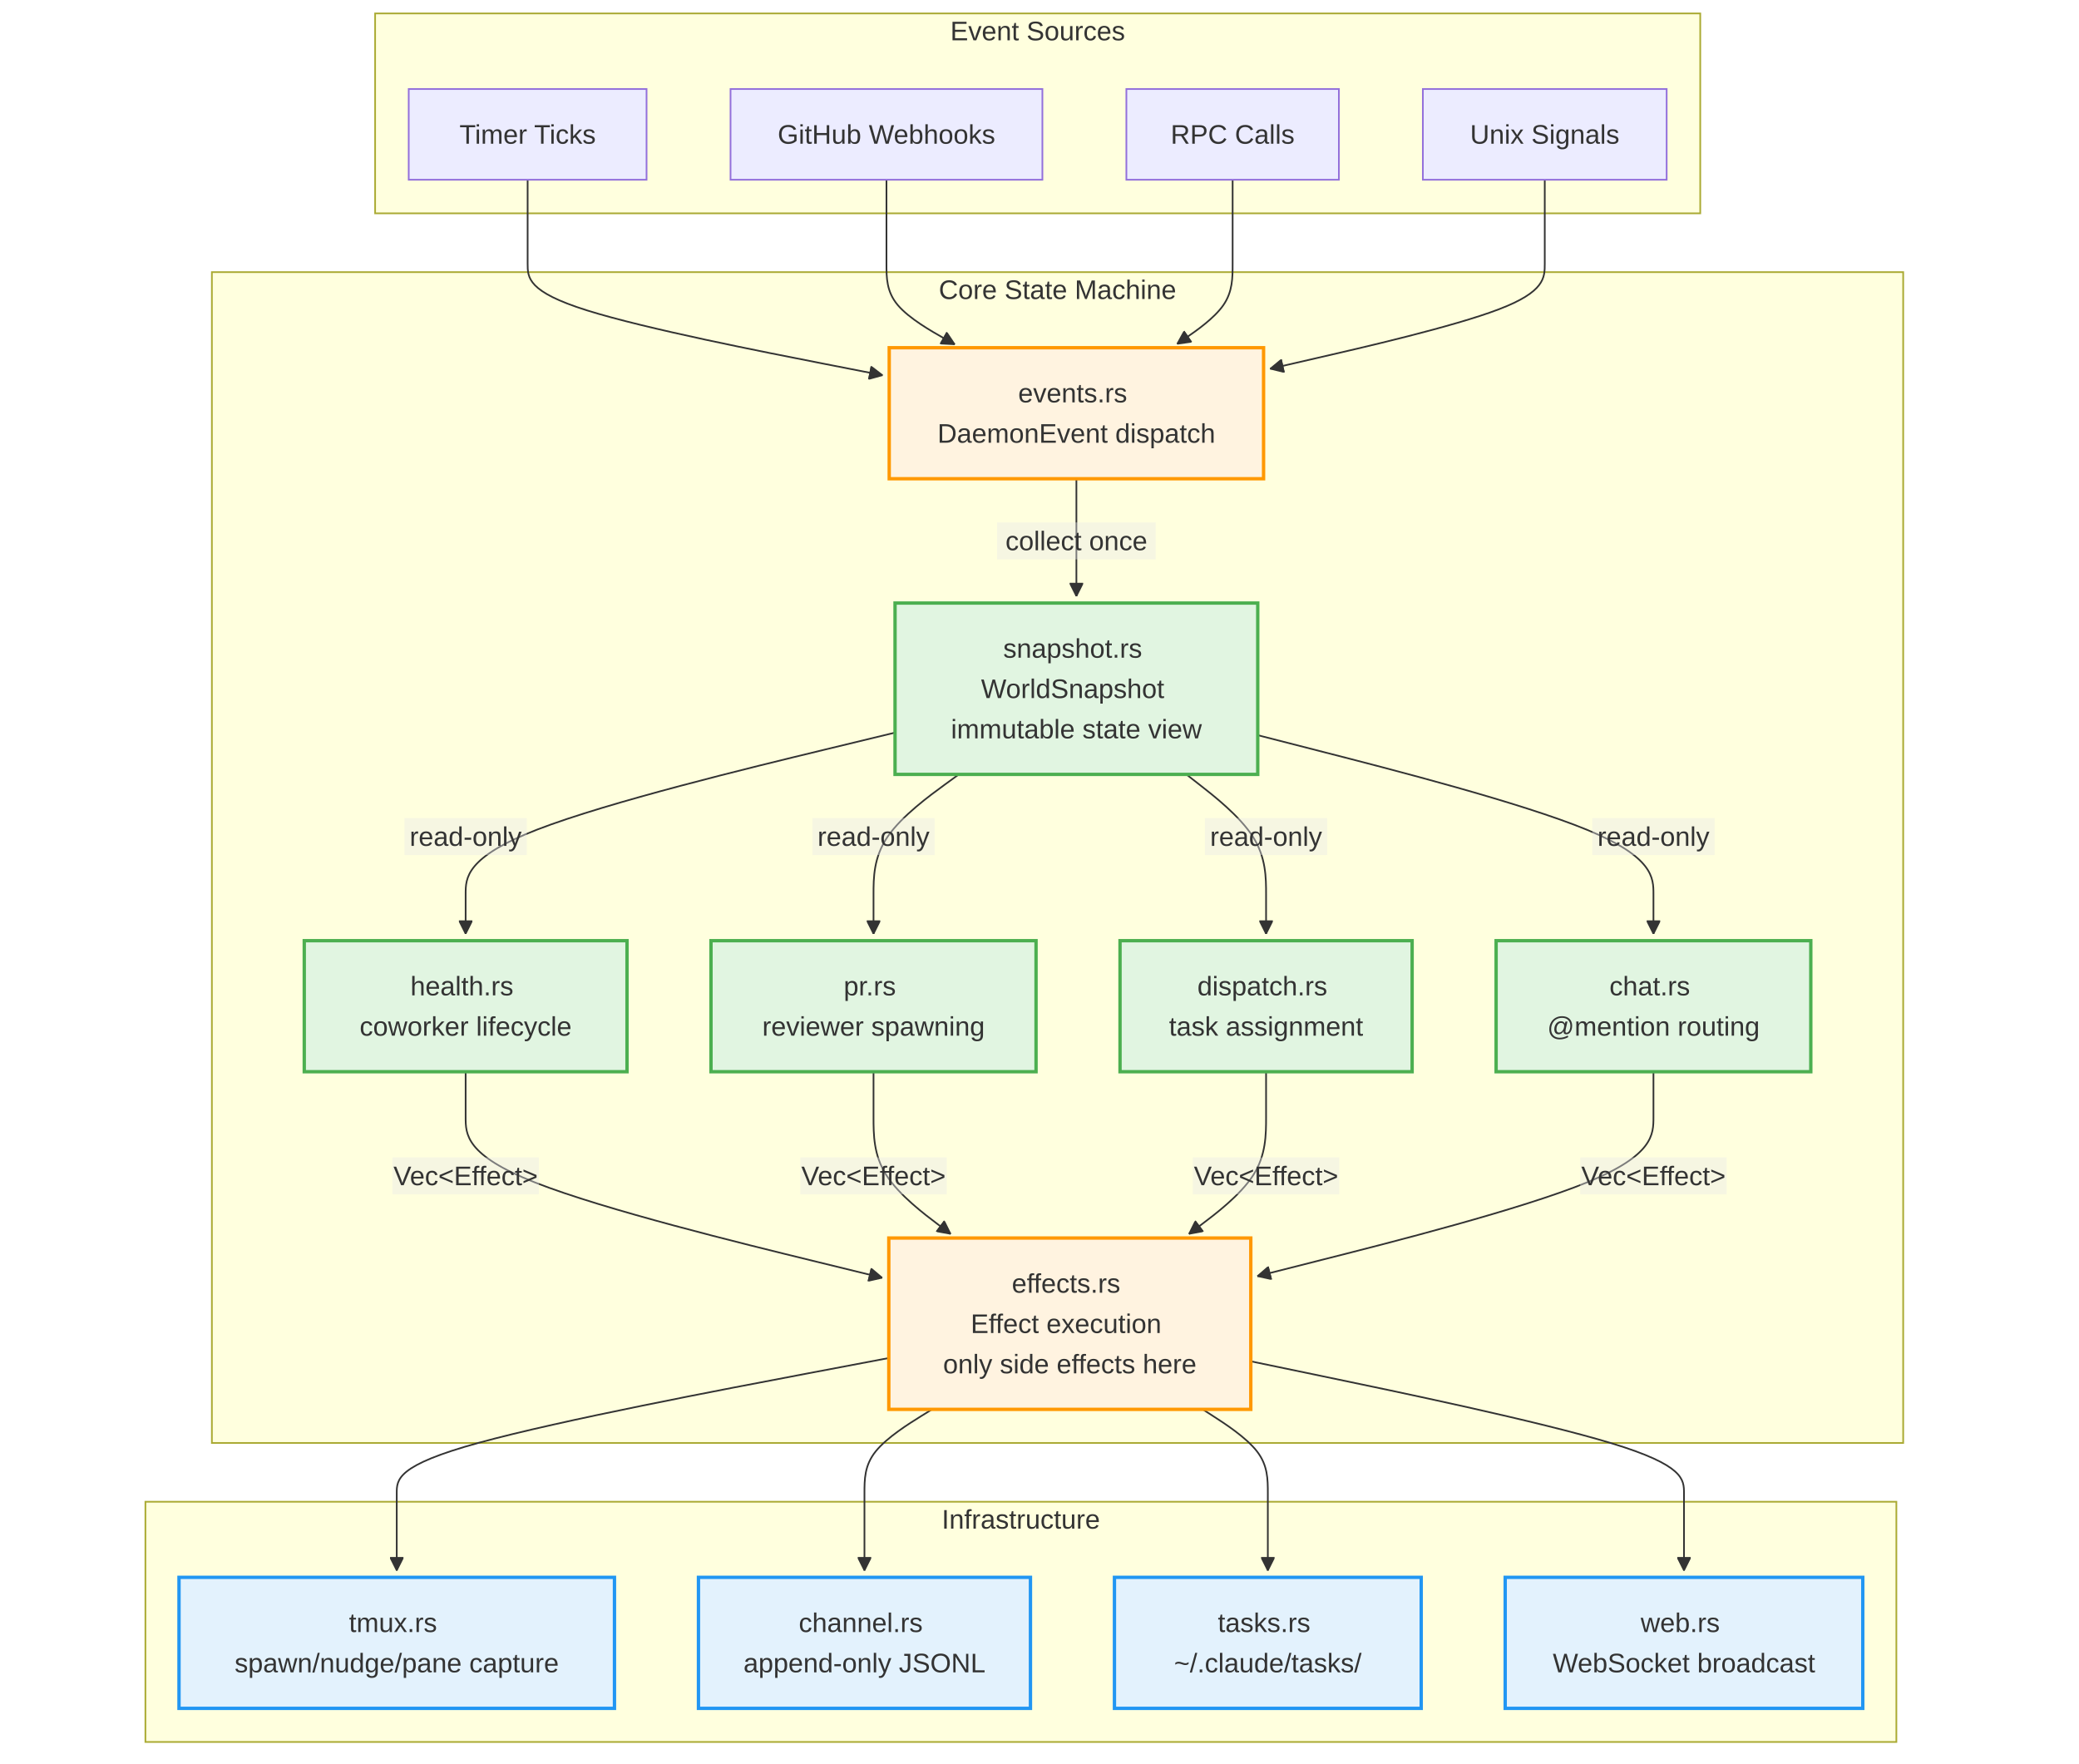
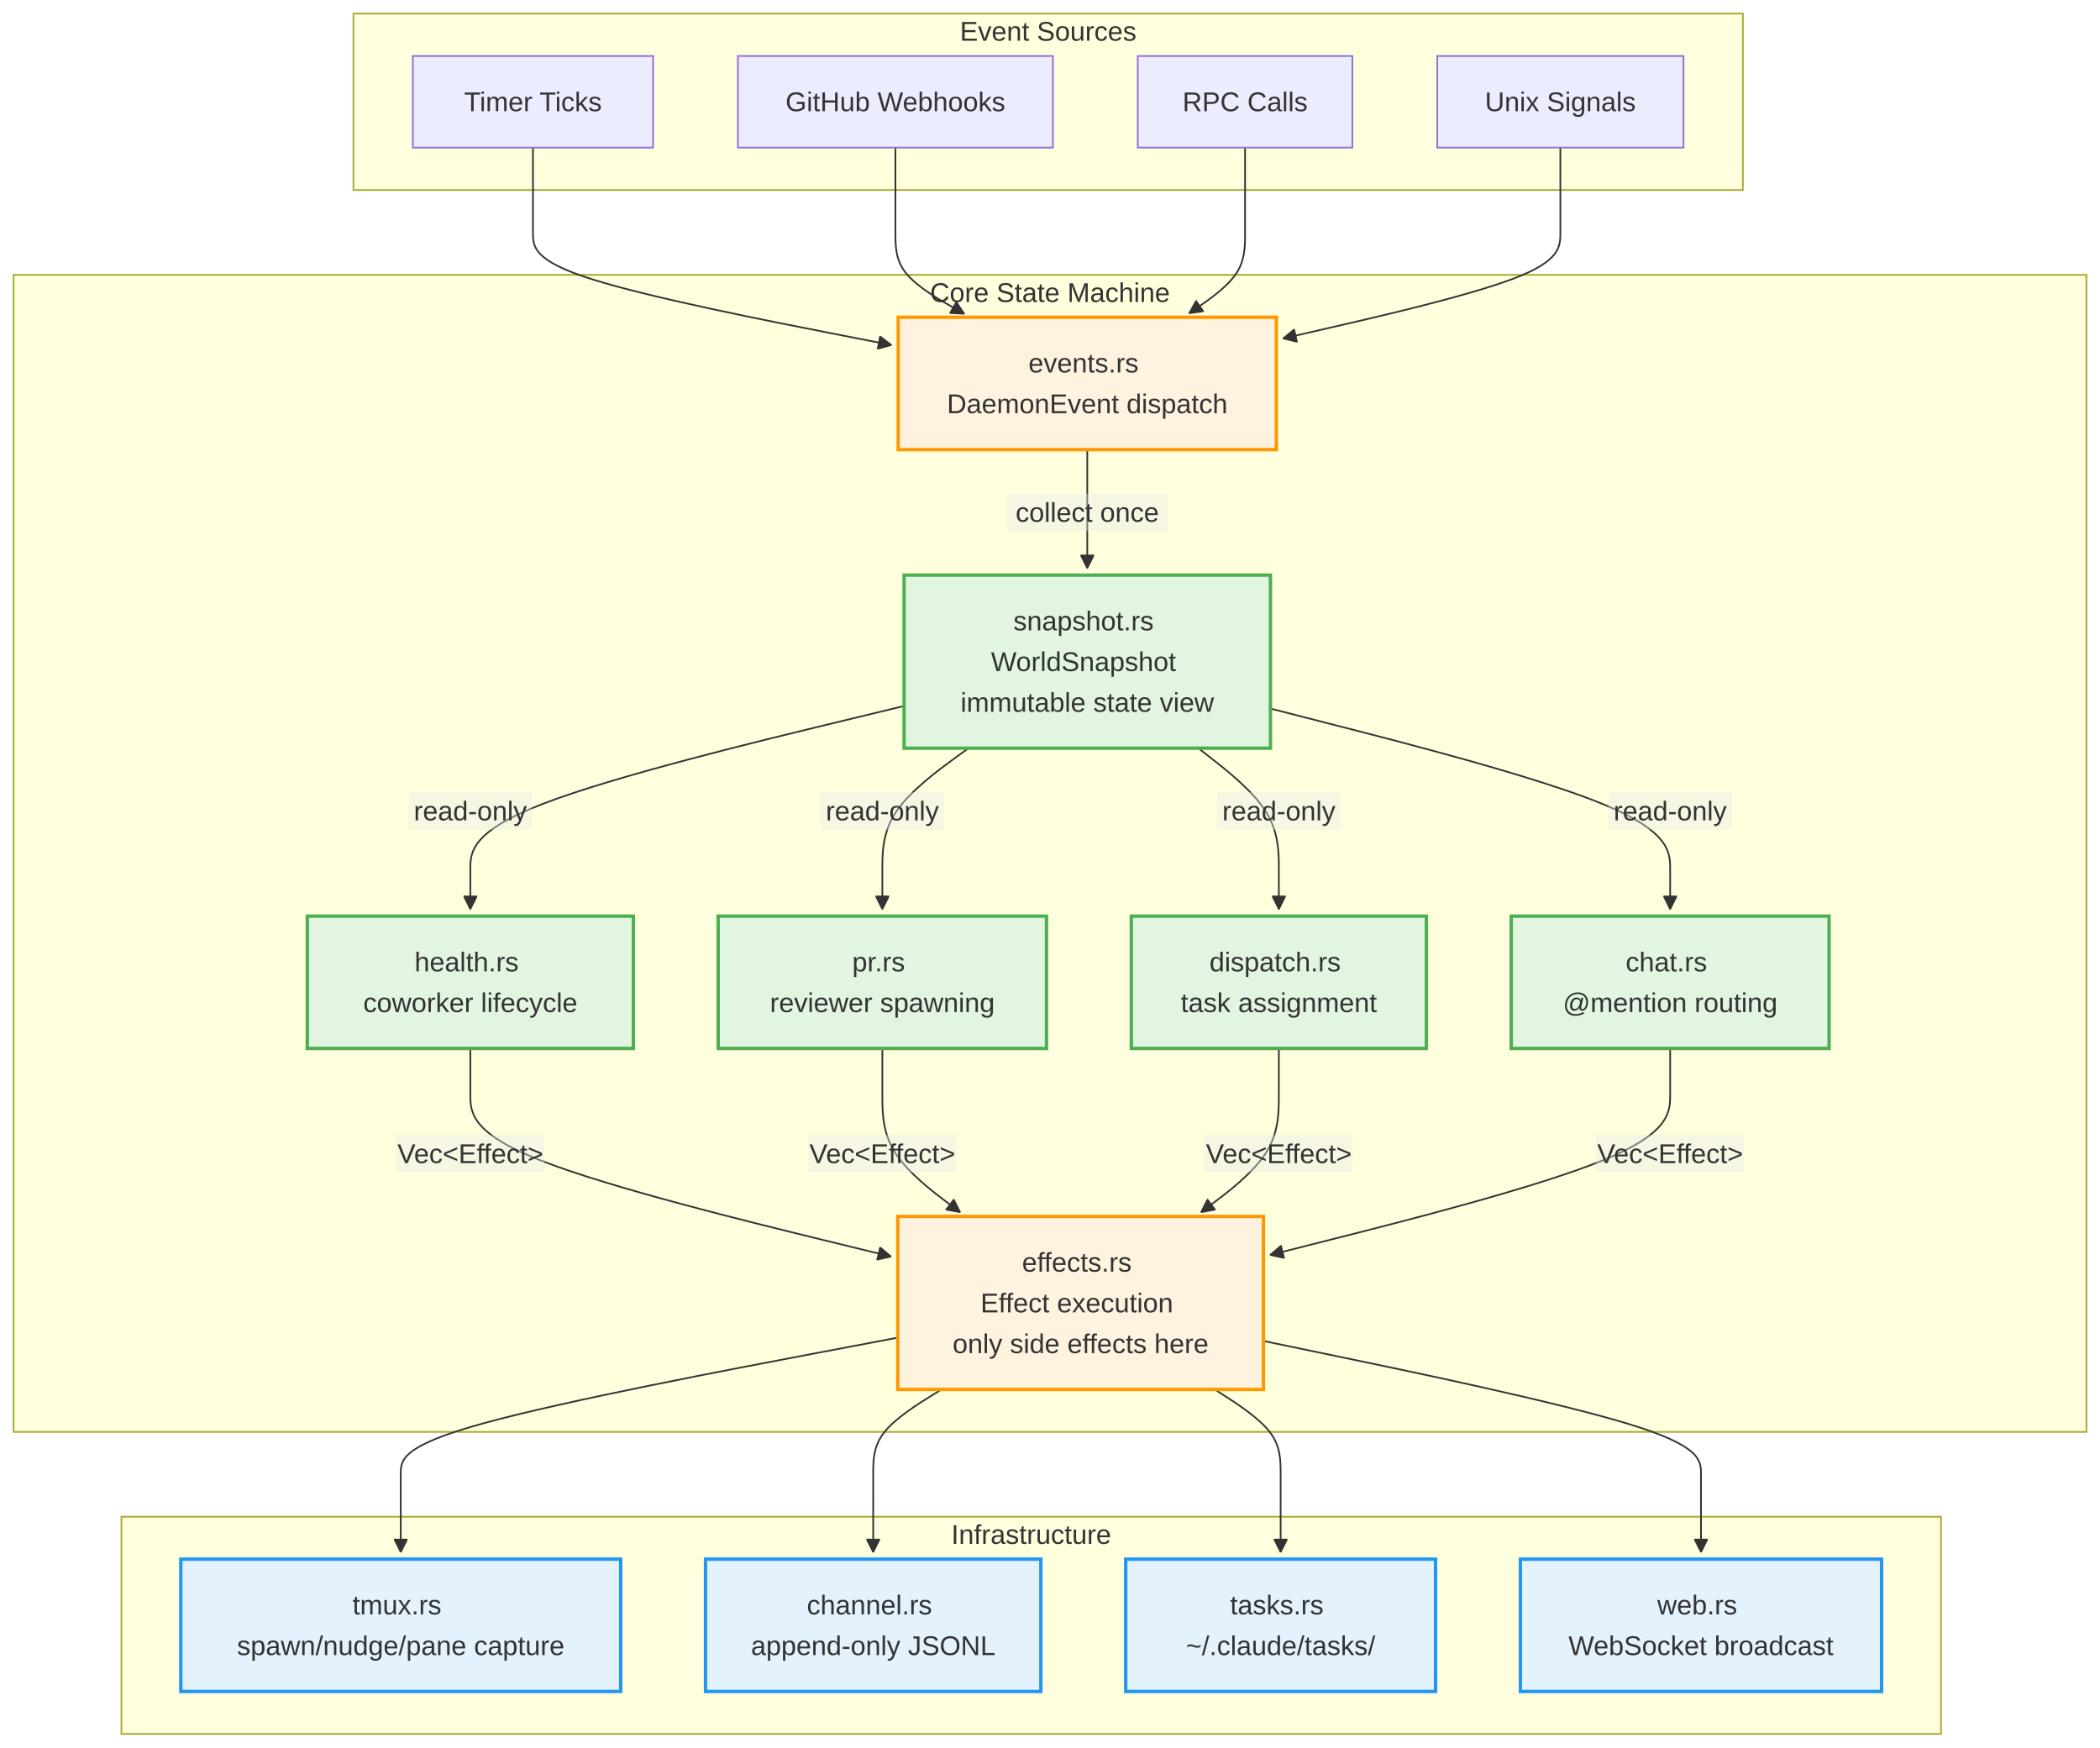
- <svg xmlns="http://www.w3.org/2000/svg" width="1237.766" height="1050" viewBox="-8 -28 1237.766 1050" class="mermaid">
+ <svg xmlns="http://www.w3.org/2000/svg" width="1237.766" height="1030" viewBox="-8 -8 1237.766 1030" class="mermaid">
  <style>
.mermaid{font-family:trebuchet ms, verdana, arial, sans-serif;font-size:16px;fill:#333333;}
.error-icon{fill:#552222;}
.error-text{fill:#552222;stroke:#552222;}
.edge-thickness-normal{stroke-width:1px;}
.edge-thickness-thick{stroke-width:3.5px;}
.edge-pattern-solid{stroke-dasharray:0;}
.edge-thickness-invisible{stroke-width:0;fill:none;}
.edge-pattern-dashed{stroke-dasharray:3;}
.edge-pattern-dotted{stroke-dasharray:2;}
.marker{fill:#333333;stroke:#333333;}
.marker.cross{stroke:#333333;}
svg{font-family:trebuchet ms, verdana, arial, sans-serif;font-size:16px;}
p{margin:0;}
.label{font-family:trebuchet ms, verdana, arial, sans-serif;color:#333333;}
.cluster-label text{fill:#333333;}
.cluster-label span{color:#333333;}
.cluster-label span p{background-color:transparent;}
.label text,span{fill:#333333;color:#333333;}
.node rect,.node circle,.node ellipse,.node polygon,.node path{fill:#ECECFF;stroke:#9370DB;stroke-width:1px;}
.rough-node .label text,.node .label text,.image-shape .label,.icon-shape .label{text-anchor:middle;}
.node .katex path{fill:#000;stroke:#000;stroke-width:1px;}
.rough-node .label,.node .label,.image-shape .label,.icon-shape .label{text-align:center;}
.node.clickable{cursor:pointer;}
.root .anchor path{fill:#333333!important;stroke-width:0;stroke:#333333;}
.arrowheadPath{fill:#333333;}
.edgePath .path{stroke:#333333;stroke-width:2.0px;}
.flowchart-link{stroke:#333333;fill:none;}
.edgeLabel{background-color:rgba(232, 232, 232, 0.8);text-align:center;}
.edgeLabel p{background-color:rgba(232, 232, 232, 0.8);}
.edgeLabel rect{opacity:0.5;background-color:rgba(232, 232, 232, 0.8);fill:rgba(232, 232, 232, 0.8);}
.labelBkg{background-color:rgba(232, 232, 232, 0.5);}
.cluster rect{fill:#ffffde;stroke:#aaaa33;stroke-width:1px;}
.cluster text{fill:#333333;}
.cluster span{color:#333333;}
.flowchartTitleText{text-anchor:middle;font-size:18px;fill:#333333;}
rect.text{fill:none;stroke-width:0;}

.imperative rect { fill:#fff3e0 !important; stroke:#ff9800 !important; stroke-width:2px !important; }
.imperative polygon { fill:#fff3e0 !important; stroke:#ff9800 !important; stroke-width:2px !important; }
.imperative ellipse { fill:#fff3e0 !important; stroke:#ff9800 !important; stroke-width:2px !important; }
.imperative circle { fill:#fff3e0 !important; stroke:#ff9800 !important; stroke-width:2px !important; }
.imperative path { fill:#fff3e0 !important; stroke:#ff9800 !important; stroke-width:2px !important; }
.infra rect { fill:#e3f2fd !important; stroke:#2196f3 !important; stroke-width:2px !important; }
.infra polygon { fill:#e3f2fd !important; stroke:#2196f3 !important; stroke-width:2px !important; }
.infra ellipse { fill:#e3f2fd !important; stroke:#2196f3 !important; stroke-width:2px !important; }
.infra circle { fill:#e3f2fd !important; stroke:#2196f3 !important; stroke-width:2px !important; }
.infra path { fill:#e3f2fd !important; stroke:#2196f3 !important; stroke-width:2px !important; }
.pure rect { fill:#e1f5e1 !important; stroke:#4caf50 !important; stroke-width:2px !important; }
.pure polygon { fill:#e1f5e1 !important; stroke:#4caf50 !important; stroke-width:2px !important; }
.pure ellipse { fill:#e1f5e1 !important; stroke:#4caf50 !important; stroke-width:2px !important; }
.pure circle { fill:#e1f5e1 !important; stroke:#4caf50 !important; stroke-width:2px !important; }
.pure path { fill:#e1f5e1 !important; stroke:#4caf50 !important; stroke-width:2px !important; }
  </style>
  <defs>
    <marker id="arrow_point" viewBox="0 0 10 10" refX="10" refY="5" markerWidth="8" markerHeight="8" orient="auto" markerUnits="userSpaceOnUse">
      <path d="M 0 0 L 10 5 L 0 10 z" class="marker" />
    </marker>
    <marker id="arrow_point_start" viewBox="0 0 10 10" refX="4.5" refY="5" markerWidth="8" markerHeight="8" orient="auto" markerUnits="userSpaceOnUse">
      <path d="M 0 5 L 10 10 L 10 0 z" class="marker" />
    </marker>
    <marker id="arrow_cross" viewBox="0 0 11 11" refX="12" refY="5.2" markerWidth="11" markerHeight="11" orient="auto" markerUnits="userSpaceOnUse">
      <path d="M 1 1 L 10 10 M 10 1 L 1 10" class="marker cross" fill="none" stroke-width="2" />
    </marker>
    <marker id="arrow_cross_start" viewBox="0 0 11 11" refX="-1" refY="5.2" markerWidth="11" markerHeight="11" orient="auto" markerUnits="userSpaceOnUse">
      <path d="M 1 1 L 10 10 M 10 1 L 1 10" class="marker cross" fill="none" stroke-width="2" />
    </marker>
    <marker id="arrow_circle" viewBox="0 0 10 10" refX="11" refY="5" markerWidth="11" markerHeight="11" orient="auto" markerUnits="userSpaceOnUse">
      <circle cx="5" cy="5" r="5" class="marker" />
    </marker>
    <marker id="arrow_circle_start" viewBox="0 0 10 10" refX="-1" refY="5" markerWidth="11" markerHeight="11" orient="auto" markerUnits="userSpaceOnUse">
      <circle cx="5" cy="5" r="5" class="marker" />
    </marker>
  </defs>
  <g class="root">
    <g class="clusters">
      <g class="cluster" id="subgraph-subGraph0">
-         <rect x="215.334" y="-20" width="788.938" height="119" class="cluster" />
-         <text x="609.803" y="-4" class="cluster-label" text-anchor="middle">Event Sources</text>
+         <rect x="200.334" y="0" width="818.938" height="104" class="cluster" />
+         <text x="609.803" y="16" class="cluster-label" text-anchor="middle">Event Sources</text>
      </g>
      <g class="cluster" id="subgraph-subGraph1">
-         <rect x="153.146" y="487" width="936.945" height="143" class="cluster" />
-         <text x="621.619" y="503" class="cluster-label" text-anchor="middle">Pure Decision Logic</text>
+         <rect x="138.146" y="507" width="966.945" height="128" class="cluster" />
+         <text x="621.619" y="523" class="cluster-label" text-anchor="middle">Pure Decision Logic</text>
      </g>
      <g class="cluster" id="subgraph-subGraph2">
-         <rect x="118.146" y="134" width="1006.945" height="697" class="cluster" />
-         <text x="621.619" y="150" class="cluster-label" text-anchor="middle">Core State Machine</text>
+         <rect x="0" y="154" width="1221.766" height="682" class="cluster" />
+         <text x="610.883" y="170" class="cluster-label" text-anchor="middle">Core State Machine</text>
      </g>
      <g class="cluster" id="subgraph-subGraph3">
-         <rect x="78.572" y="866" width="1042.461" height="143" class="cluster" />
-         <text x="599.803" y="882" class="cluster-label" text-anchor="middle">Infrastructure</text>
+         <rect x="63.572" y="886" width="1072.461" height="128" class="cluster" />
+         <text x="599.803" y="902" class="cluster-label" text-anchor="middle">Infrastructure</text>
      </g>
    </g>
    <g class="edgePaths">
      <g class="edge" id="edge-L-Timer-Events-0">
        <path d="M306.135,79L306.135,83.167C306.135,87.333,306.135,95.667,306.135,104C306.135,112.333,306.135,120.667,306.135,129C306.135,137.333,306.135,145.667,341.36,156.734C376.585,167.801,447.036,181.601,482.261,188.501L517.487,195.402" class="edge-thickness-normal edge-pattern-solid edge-thickness-normal edge-pattern-solid flowchart-link" marker-end="url(#arrow_point)" />
      </g>
      <g class="edge" id="edge-L-Webhook-Events-0">
        <path d="M519.771,79L519.771,83.167C519.771,87.333,519.771,95.667,519.771,104C519.771,112.333,519.771,120.667,519.771,129C519.771,137.333,519.771,145.667,526.553,153.672C533.335,161.677,546.898,169.353,553.68,173.191L560.462,177.03" class="edge-thickness-normal edge-pattern-solid edge-thickness-normal edge-pattern-solid flowchart-link" marker-end="url(#arrow_point)" />
      </g>
      <g class="edge" id="edge-L-RPC-Events-0">
        <path d="M725.865,79L725.865,83.167C725.865,87.333,725.865,95.667,725.865,104C725.865,112.333,725.865,120.667,725.865,129C725.865,137.333,725.865,145.667,720.359,153.622C714.852,161.578,703.839,169.155,698.333,172.944L692.826,176.733" class="edge-thickness-normal edge-pattern-solid edge-thickness-normal edge-pattern-solid flowchart-link" marker-end="url(#arrow_point)" />
      </g>
      <g class="edge" id="edge-L-Signal-Events-0">
        <path d="M911.697,79L911.697,83.167C911.697,87.333,911.697,95.667,911.697,104C911.697,112.333,911.697,120.667,911.697,129C911.697,137.333,911.697,145.667,884.445,156.088C857.193,166.51,802.69,179.019,775.438,185.274L748.186,191.529" class="edge-thickness-normal edge-pattern-solid edge-thickness-normal edge-pattern-solid flowchart-link" marker-end="url(#arrow_point)" />
      </g>
      <g class="edge" id="edge-L-Events-Snapshot-0">
        <path d="M632.85,257L632.85,263.167C632.85,269.333,632.85,281.667,632.85,293.333C632.85,305,632.85,316,632.85,321.5L632.85,327" class="edge-thickness-normal edge-pattern-solid edge-thickness-normal edge-pattern-solid flowchart-link" marker-end="url(#arrow_point)" />
      </g>
      <g class="edge" id="edge-L-Snapshot-Health-0">
        <path d="M524.877,408.13L482.268,418.442C439.66,428.753,354.442,449.377,311.833,465.855C269.225,482.333,269.225,494.667,269.225,504.333C269.225,514,269.225,521,269.225,524.5L269.225,528" class="edge-thickness-normal edge-pattern-solid edge-thickness-normal edge-pattern-solid flowchart-link" marker-end="url(#arrow_point)" />
      </g>
      <g class="edge" id="edge-L-Snapshot-PR-0">
        <path d="M562.849,433L554.385,439.167C545.921,445.333,528.993,457.667,520.529,470C512.064,482.333,512.064,494.667,512.064,504.333C512.064,514,512.064,521,512.064,524.5L512.064,528" class="edge-thickness-normal edge-pattern-solid edge-thickness-normal edge-pattern-solid flowchart-link" marker-end="url(#arrow_point)" />
      </g>
      <g class="edge" id="edge-L-Snapshot-Dispatch-0">
        <path d="M698.298,433L706.211,439.167C714.125,445.333,729.952,457.667,737.866,470C745.779,482.333,745.779,494.667,745.779,504.333C745.779,514,745.779,521,745.779,524.5L745.779,528" class="edge-thickness-normal edge-pattern-solid edge-thickness-normal edge-pattern-solid flowchart-link" marker-end="url(#arrow_point)" />
      </g>
      <g class="edge" id="edge-L-Snapshot-Chat-0">
        <path d="M740.822,409.656L780.087,419.713C819.352,429.771,897.882,449.885,937.147,466.109C976.412,482.333,976.412,494.667,976.412,504.333C976.412,514,976.412,521,976.412,524.5L976.412,528" class="edge-thickness-normal edge-pattern-solid edge-thickness-normal edge-pattern-solid flowchart-link" marker-end="url(#arrow_point)" />
      </g>
      <g class="edge" id="edge-L-Health-Effects-0">
        <path d="M269.225,610L269.225,614.167C269.225,618.333,269.225,626.667,269.225,637C269.225,647.333,269.225,659.667,310.567,675.948C351.909,692.229,434.594,712.458,475.936,722.572L517.279,732.686" class="edge-thickness-normal edge-pattern-solid edge-thickness-normal edge-pattern-solid flowchart-link" marker-end="url(#arrow_point)" />
      </g>
      <g class="edge" id="edge-L-PR-Effects-0">
        <path d="M512.064,610L512.064,614.167C512.064,618.333,512.064,626.667,512.064,637C512.064,647.333,512.064,659.667,519.721,671.599C527.377,683.531,542.69,695.063,550.346,700.828L558.002,706.594" class="edge-thickness-normal edge-pattern-solid edge-thickness-normal edge-pattern-solid flowchart-link" marker-end="url(#arrow_point)" />
      </g>
      <g class="edge" id="edge-L-Dispatch-Effects-0">
        <path d="M745.779,610L745.779,614.167C745.779,618.333,745.779,626.667,745.779,637C745.779,647.333,745.779,659.667,738.123,671.599C730.467,683.531,715.154,695.063,707.498,700.828L699.841,706.594" class="edge-thickness-normal edge-pattern-solid edge-thickness-normal edge-pattern-solid flowchart-link" marker-end="url(#arrow_point)" />
      </g>
      <g class="edge" id="edge-L-Chat-Effects-0">
        <path d="M976.412,610L976.412,614.167C976.412,618.333,976.412,626.667,976.412,637C976.412,647.333,976.412,659.667,937.103,675.788C897.794,691.91,819.176,711.819,779.866,721.774L740.557,731.729" class="edge-thickness-normal edge-pattern-solid edge-thickness-normal edge-pattern-solid flowchart-link" marker-end="url(#arrow_point)" />
      </g>
      <g class="edge" id="edge-L-Effects-Tmux-0">
        <path d="M521.164,780.437L472.338,789.698C423.511,798.958,325.858,817.479,277.032,830.906C228.205,844.333,228.205,852.667,228.205,861C228.205,869.333,228.205,877.667,228.205,885.333C228.205,893,228.205,900,228.205,903.5L228.205,907" class="edge-thickness-normal edge-pattern-solid edge-thickness-normal edge-pattern-solid flowchart-link" marker-end="url(#arrow_point)" />
      </g>
      <g class="edge" id="edge-L-Effects-Channel-0">
        <path d="M546.884,811L540.182,815.167C533.48,819.333,520.075,827.667,513.372,836C506.67,844.333,506.67,852.667,506.67,861C506.67,869.333,506.67,877.667,506.67,885.333C506.67,893,506.67,900,506.67,903.5L506.67,907" class="edge-thickness-normal edge-pattern-solid edge-thickness-normal edge-pattern-solid flowchart-link" marker-end="url(#arrow_point)" />
      </g>
      <g class="edge" id="edge-L-Effects-Tasks-0">
        <path d="M708.039,811L714.503,815.167C720.967,819.333,733.895,827.667,740.359,836C746.822,844.333,746.822,852.667,746.822,861C746.822,869.333,746.822,877.667,746.822,885.333C746.822,893,746.822,900,746.822,903.5L746.822,907" class="edge-thickness-normal edge-pattern-solid edge-thickness-normal edge-pattern-solid flowchart-link" marker-end="url(#arrow_point)" />
      </g>
      <g class="edge" id="edge-L-Effects-WebSocket-0">
        <path d="M736.68,782.396L779.664,791.33C822.649,800.264,908.619,818.132,951.603,831.233C994.588,844.333,994.588,852.667,994.588,861C994.588,869.333,994.588,877.667,994.588,885.333C994.588,893,994.588,900,994.588,903.5L994.588,907" class="edge-thickness-normal edge-pattern-solid edge-thickness-normal edge-pattern-solid flowchart-link" marker-end="url(#arrow_point)" />
      </g>
    </g>
    <g class="edgeLabels">
      <g class="edgeLabel" id="edge-label-L-Events-Snapshot-0">
        <rect x="585.65" y="283" width="94.4" height="22" class="edge-label-bg" />
        <text x="632.85" y="294" class="edge-label" text-anchor="middle" dominant-baseline="central">collect once</text>
      </g>
      <g class="edgeLabel" id="edge-label-L-Snapshot-Health-0">
        <rect x="232.825" y="459" width="72.8" height="22" class="edge-label-bg" />
        <text x="269.225" y="470" class="edge-label" text-anchor="middle" dominant-baseline="central">read-only</text>
      </g>
      <g class="edgeLabel" id="edge-label-L-Snapshot-PR-0">
        <rect x="475.664" y="459" width="72.8" height="22" class="edge-label-bg" />
        <text x="512.064" y="470" class="edge-label" text-anchor="middle" dominant-baseline="central">read-only</text>
      </g>
      <g class="edgeLabel" id="edge-label-L-Snapshot-Dispatch-0">
        <rect x="709.379" y="459" width="72.8" height="22" class="edge-label-bg" />
        <text x="745.779" y="470" class="edge-label" text-anchor="middle" dominant-baseline="central">read-only</text>
      </g>
      <g class="edgeLabel" id="edge-label-L-Snapshot-Chat-0">
        <rect x="940.012" y="459" width="72.8" height="22" class="edge-label-bg" />
        <text x="976.412" y="470" class="edge-label" text-anchor="middle" dominant-baseline="central">read-only</text>
      </g>
      <g class="edgeLabel" id="edge-label-L-Health-Effects-0">
        <rect x="225.625" y="661" width="87.2" height="22" class="edge-label-bg" />
        <text x="269.225" y="672" class="edge-label" text-anchor="middle" dominant-baseline="central">Vec&lt;Effect&gt;</text>
      </g>
      <g class="edgeLabel" id="edge-label-L-PR-Effects-0">
        <rect x="468.464" y="661" width="87.2" height="22" class="edge-label-bg" />
        <text x="512.064" y="672" class="edge-label" text-anchor="middle" dominant-baseline="central">Vec&lt;Effect&gt;</text>
      </g>
      <g class="edgeLabel" id="edge-label-L-Dispatch-Effects-0">
        <rect x="702.179" y="661" width="87.2" height="22" class="edge-label-bg" />
        <text x="745.779" y="672" class="edge-label" text-anchor="middle" dominant-baseline="central">Vec&lt;Effect&gt;</text>
      </g>
      <g class="edgeLabel" id="edge-label-L-Chat-Effects-0">
        <rect x="932.812" y="661" width="87.2" height="22" class="edge-label-bg" />
        <text x="976.412" y="672" class="edge-label" text-anchor="middle" dominant-baseline="central">Vec&lt;Effect&gt;</text>
      </g>
    </g>
    <g class="nodes">
      <g class="node default" id="node-Timer">
        <rect x="235.334" y="25" width="141.602" height="54" />
        <text x="306.135" y="52" class="label" text-anchor="middle" dominant-baseline="central">Timer Ticks</text>
      </g>
      <g class="node default" id="node-Webhook">
        <rect x="426.936" y="25" width="185.672" height="54" />
        <text x="519.771" y="52" class="label" text-anchor="middle" dominant-baseline="central">GitHub Webhooks</text>
      </g>
      <g class="node default" id="node-RPC">
        <rect x="662.607" y="25" width="126.516" height="54" />
        <text x="725.865" y="52" class="label" text-anchor="middle" dominant-baseline="central">RPC Calls</text>
      </g>
      <g class="node default" id="node-Signal">
        <rect x="839.123" y="25" width="145.148" height="54" />
        <text x="911.697" y="52" class="label" text-anchor="middle" dominant-baseline="central">Unix Signals</text>
      </g>
      <g class="node default imperative" id="node-Events">
        <rect x="521.412" y="179" width="222.875" height="78" style="fill:#fff3e0 !important;stroke:#ff9800 !important;stroke-width:2px !important" />
        <text x="632.85" y="218" class="label" text-anchor="middle" dominant-baseline="central">
          <tspan x="632.85" y="218" dy="-0.75em">events.rs</tspan>
          <tspan x="632.85" dy="1.5em">DaemonEvent dispatch</tspan>
        </text>
      </g>
      <g class="node default pure" id="node-Snapshot">
        <rect x="524.877" y="331" width="215.945" height="102" style="fill:#e1f5e1 !important;stroke:#4caf50 !important;stroke-width:2px !important" />
        <text x="632.85" y="382" class="label" text-anchor="middle" dominant-baseline="central">
          <tspan x="632.85" y="382" dy="-1.5em">snapshot.rs</tspan>
          <tspan x="632.85" dy="1.5em">WorldSnapshot</tspan>
          <tspan x="632.85" dy="1.5em">immutable state view</tspan>
        </text>
      </g>
      <g class="node default pure" id="node-Health">
        <rect x="173.146" y="532" width="192.156" height="78" style="fill:#e1f5e1 !important;stroke:#4caf50 !important;stroke-width:2px !important" />
        <text x="269.225" y="571" class="label" text-anchor="middle" dominant-baseline="central">
          <tspan x="269.225" y="571" dy="-0.75em">health.rs</tspan>
          <tspan x="269.225" dy="1.5em">coworker lifecycle</tspan>
        </text>
      </g>
      <g class="node default pure" id="node-PR">
        <rect x="415.303" y="532" width="193.523" height="78" style="fill:#e1f5e1 !important;stroke:#4caf50 !important;stroke-width:2px !important" />
        <text x="512.064" y="571" class="label" text-anchor="middle" dominant-baseline="central">
          <tspan x="512.064" y="571" dy="-0.75em">pr.rs</tspan>
          <tspan x="512.064" dy="1.5em">reviewer spawning</tspan>
        </text>
      </g>
      <g class="node default pure" id="node-Dispatch">
        <rect x="658.826" y="532" width="173.906" height="78" style="fill:#e1f5e1 !important;stroke:#4caf50 !important;stroke-width:2px !important" />
        <text x="745.779" y="571" class="label" text-anchor="middle" dominant-baseline="central">
          <tspan x="745.779" y="571" dy="-0.75em">dispatch.rs</tspan>
          <tspan x="745.779" dy="1.5em">task assignment</tspan>
        </text>
      </g>
      <g class="node default pure" id="node-Chat">
        <rect x="882.732" y="532" width="187.359" height="78" style="fill:#e1f5e1 !important;stroke:#4caf50 !important;stroke-width:2px !important" />
        <text x="976.412" y="571" class="label" text-anchor="middle" dominant-baseline="central">
          <tspan x="976.412" y="571" dy="-0.75em">chat.rs</tspan>
          <tspan x="976.412" dy="1.5em">@mention routing</tspan>
        </text>
      </g>
      <g class="node default imperative" id="node-Effects">
        <rect x="521.164" y="709" width="215.516" height="102" style="fill:#fff3e0 !important;stroke:#ff9800 !important;stroke-width:2px !important" />
        <text x="628.922" y="760" class="label" text-anchor="middle" dominant-baseline="central">
          <tspan x="628.922" y="760" dy="-1.5em">effects.rs</tspan>
          <tspan x="628.922" dy="1.5em">Effect execution</tspan>
          <tspan x="628.922" dy="1.5em">only side effects here</tspan>
        </text>
      </g>
      <g class="node default infra" id="node-Tmux">
        <rect x="98.572" y="911" width="259.266" height="78" style="fill:#e3f2fd !important;stroke:#2196f3 !important;stroke-width:2px !important" />
        <text x="228.205" y="950" class="label" text-anchor="middle" dominant-baseline="central">
          <tspan x="228.205" y="950" dy="-0.75em">tmux.rs</tspan>
          <tspan x="228.205" dy="1.5em">spawn/nudge/pane capture</tspan>
        </text>
      </g>
      <g class="node default infra" id="node-Channel">
        <rect x="407.838" y="911" width="197.664" height="78" style="fill:#e3f2fd !important;stroke:#2196f3 !important;stroke-width:2px !important" />
        <text x="506.67" y="950" class="label" text-anchor="middle" dominant-baseline="central">
          <tspan x="506.67" y="950" dy="-0.75em">channel.rs</tspan>
          <tspan x="506.67" dy="1.5em">append-only JSONL</tspan>
        </text>
      </g>
      <g class="node default infra" id="node-Tasks">
        <rect x="655.502" y="911" width="182.641" height="78" style="fill:#e3f2fd !important;stroke:#2196f3 !important;stroke-width:2px !important" />
        <text x="746.822" y="950" class="label" text-anchor="middle" dominant-baseline="central">
          <tspan x="746.822" y="950" dy="-0.75em">tasks.rs</tspan>
          <tspan x="746.822" dy="1.5em">~/.claude/tasks/</tspan>
        </text>
      </g>
      <g class="node default infra" id="node-WebSocket">
        <rect x="888.143" y="911" width="212.891" height="78" style="fill:#e3f2fd !important;stroke:#2196f3 !important;stroke-width:2px !important" />
        <text x="994.588" y="950" class="label" text-anchor="middle" dominant-baseline="central">
          <tspan x="994.588" y="950" dy="-0.75em">web.rs</tspan>
          <tspan x="994.588" dy="1.5em">WebSocket broadcast</tspan>
        </text>
      </g>
    </g>
  </g>
</svg>
